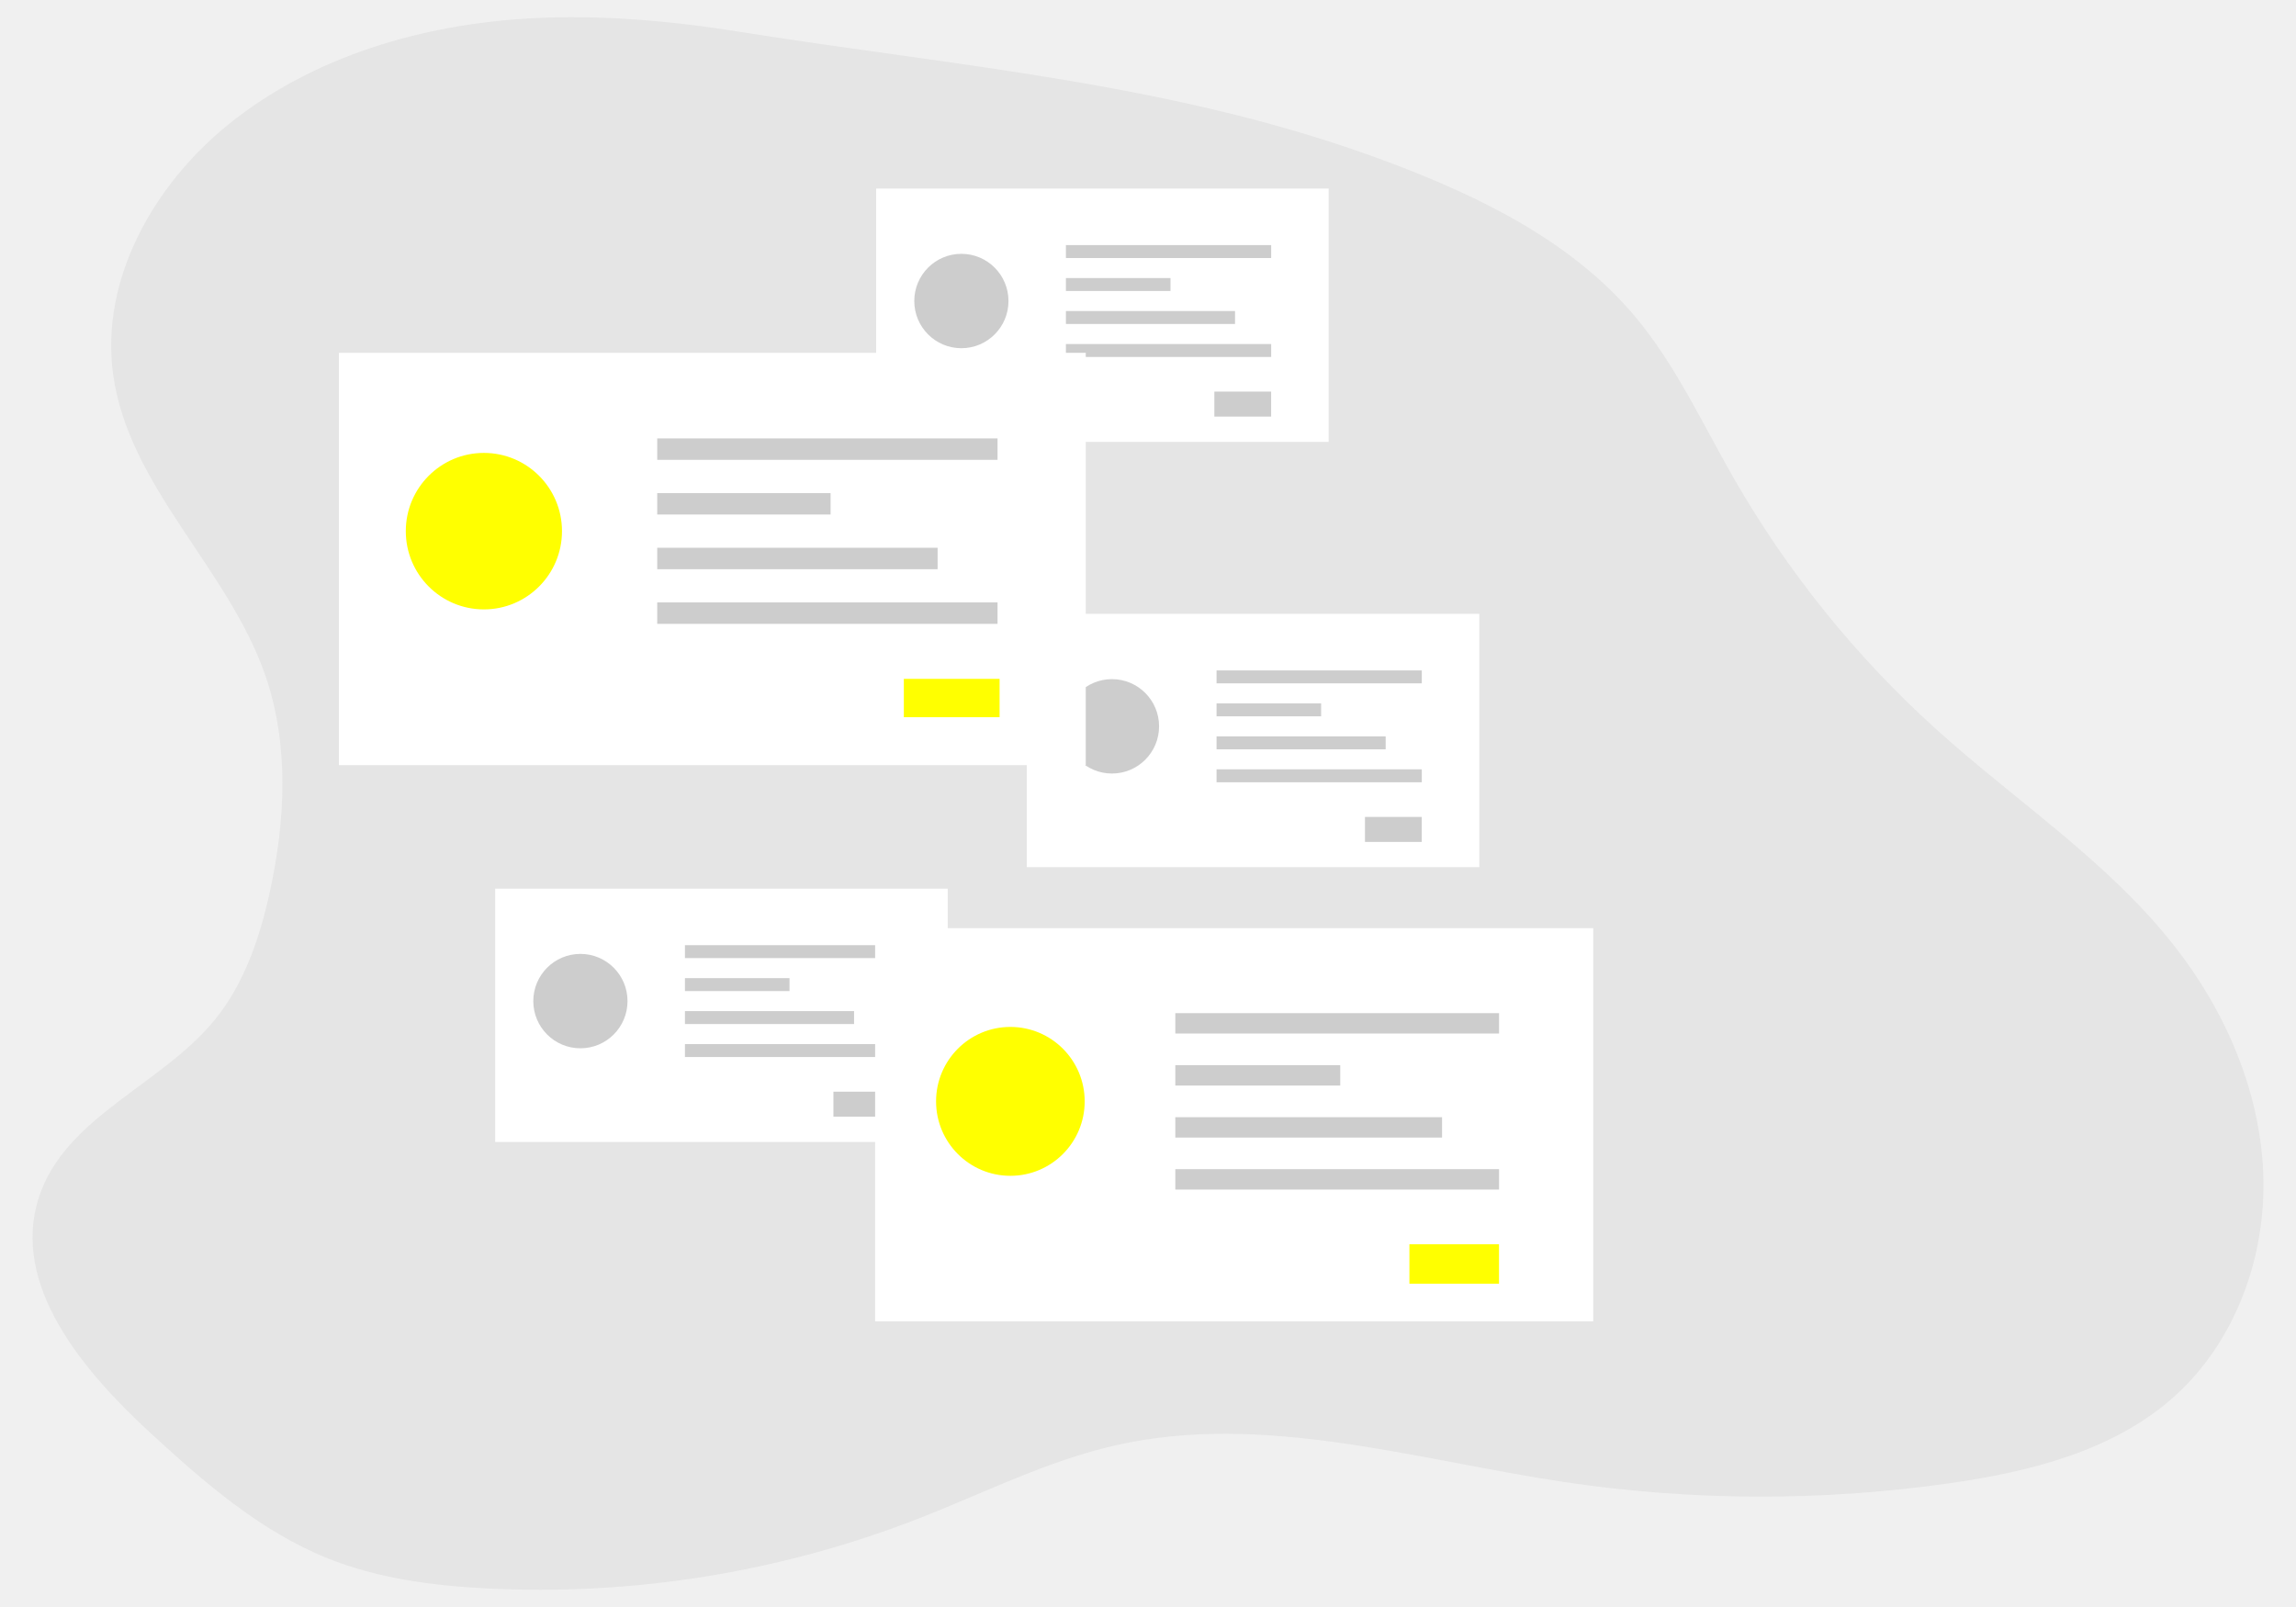
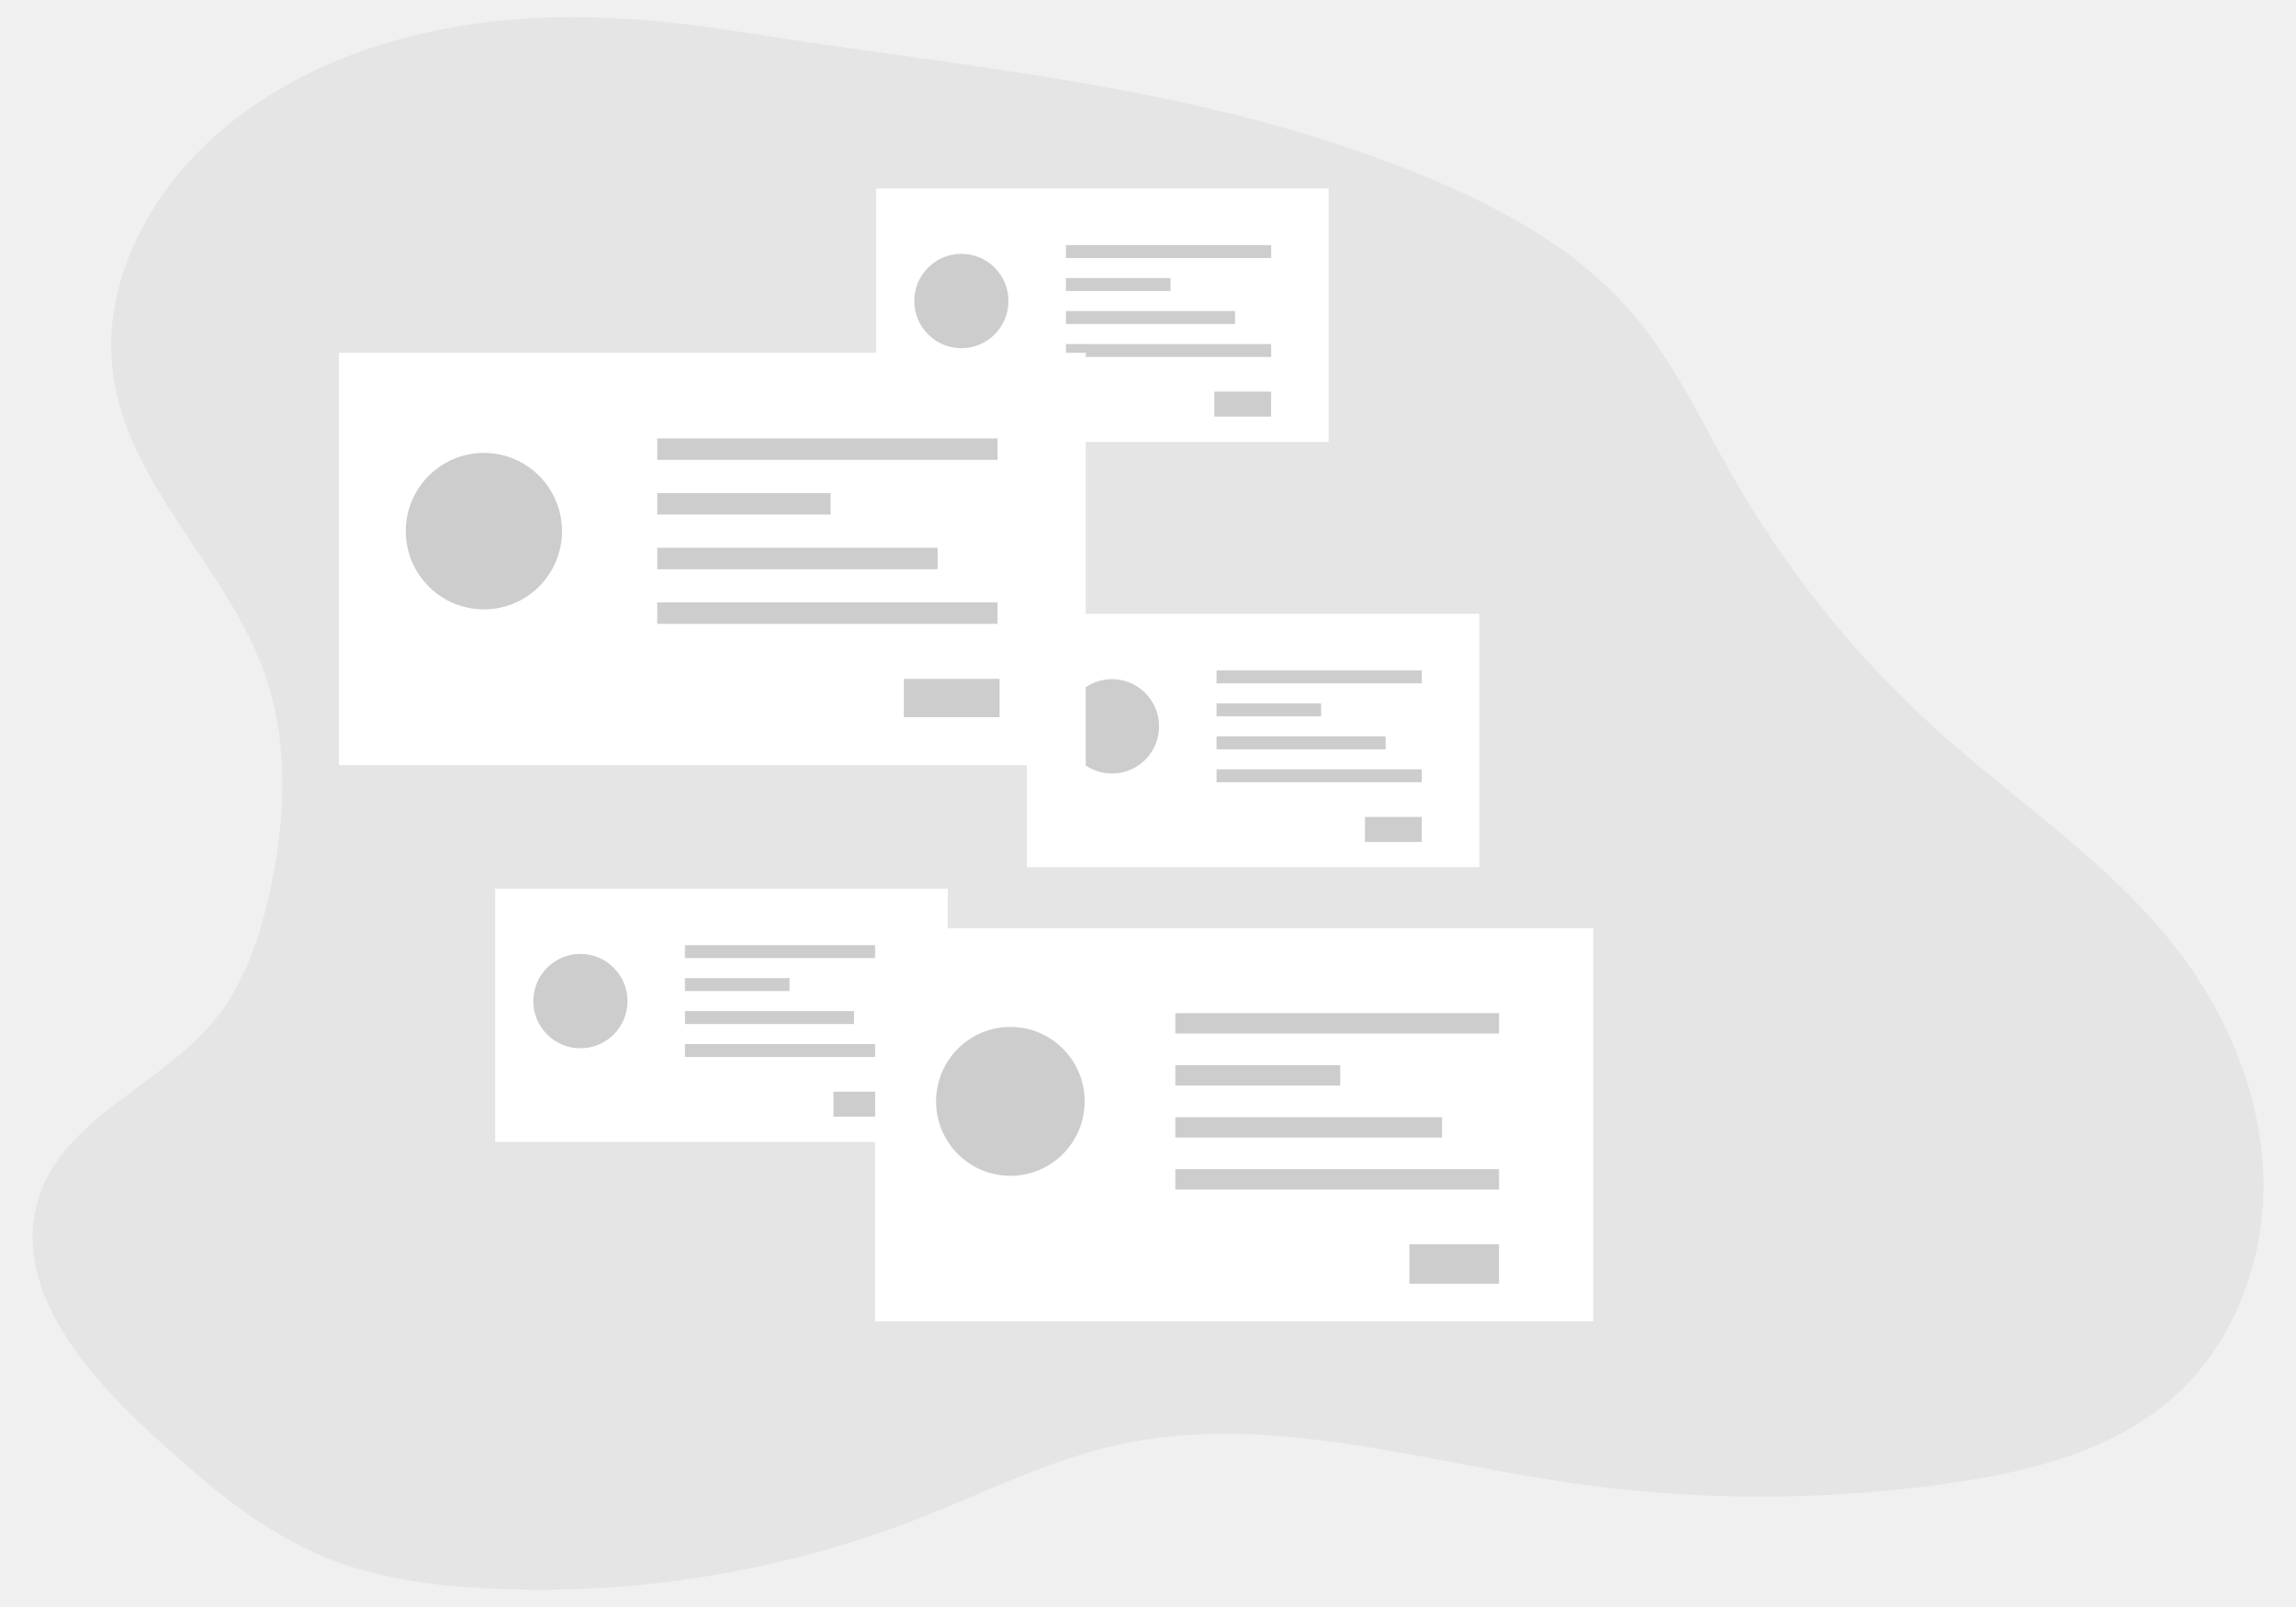
<svg xmlns="http://www.w3.org/2000/svg" preserveAspectRatio="xMidYMid meet" viewBox="0 0 200 140" fill="none">
  <path d="M46.316 1.592C36.843 2.1 27.27 4.88 19.879 10.855C13.394 16.099 8.717 24.345 9.857 32.629C11.204 42.409 19.893 49.523 23.116 58.853C25.19 64.85 24.867 71.468 23.51 77.672C22.637 81.67 21.294 85.671 18.713 88.84C14.065 94.539 5.677 97.29 3.393 104.29C0.909 111.903 7.168 119.369 13.048 124.783C17.741 129.103 22.657 133.403 28.572 135.771C32.897 137.504 37.59 138.126 42.243 138.374C55.09 139.051 67.934 136.99 79.931 132.327C85.679 130.087 91.24 127.248 97.255 125.898C110.075 123.019 123.266 127.169 136.26 129.113C147.398 130.775 158.716 130.808 169.864 129.213C176.878 128.208 184.126 126.394 189.408 121.654C194.763 116.841 197.44 109.392 197.144 102.175C196.847 94.957 193.816 88.008 189.351 82.342C183.584 75.023 175.63 69.815 168.711 63.578C161.665 57.224 155.671 49.783 150.954 41.537C148.235 36.78 145.923 31.732 142.401 27.544C136.908 21.017 128.942 17.135 120.982 14.137C102.62 7.229 83.574 5.823 64.429 2.77C58.447 1.813 52.377 1.273 46.316 1.592Z" fill="#E5E5E5" />
  <rect x="43.137" y="77.418" width="39.416" height="22.068" fill="white" />
  <path d="M50.559 91.326C52.825 91.326 54.662 89.486 54.662 87.215C54.662 84.944 52.825 83.103 50.559 83.103C48.292 83.103 46.455 84.944 46.455 87.215C46.455 89.486 48.292 91.326 50.559 91.326Z" fill="#CDCDCD" />
  <rect x="59.664" y="82.342" width="17.879" height="1.127" fill="#CDCDCD" />
  <rect x="59.664" y="85.215" width="9.109" height="1.127" fill="#CDCDCD" />
  <rect x="59.664" y="88.086" width="14.731" height="1.127" fill="#CDCDCD" />
  <rect x="59.664" y="90.959" width="17.879" height="1.127" fill="#CDCDCD" />
  <rect x="72.598" y="95.106" width="4.948" height="2.178" fill="#CDCDCD" />
  <rect x="76.32" y="16.428" width="39.416" height="22.068" fill="white" />
  <path d="M83.744 30.336C86.01 30.336 87.847 28.495 87.847 26.225C87.847 23.954 86.01 22.113 83.744 22.113C81.478 22.113 79.641 23.954 79.641 26.225C79.641 28.495 81.478 30.336 83.744 30.336Z" fill="#CDCDCD" />
  <rect x="92.85" y="21.352" width="17.879" height="1.127" fill="#CDCDCD" />
  <rect x="92.85" y="24.223" width="9.109" height="1.127" fill="#CDCDCD" />
  <rect x="92.85" y="27.096" width="14.731" height="1.127" fill="#CDCDCD" />
  <rect x="92.85" y="29.971" width="17.879" height="1.127" fill="#CDCDCD" />
  <rect x="105.779" y="34.115" width="4.948" height="2.178" fill="#CDCDCD" />
  <rect x="89.441" y="53.478" width="39.416" height="22.068" fill="white" />
  <path d="M96.861 67.389C99.127 67.389 100.965 65.548 100.965 63.277C100.965 61.007 99.127 59.166 96.861 59.166C94.595 59.166 92.758 61.007 92.758 63.277C92.758 65.548 94.595 67.389 96.861 67.389Z" fill="#CDCDCD" />
  <rect x="105.971" y="58.406" width="17.879" height="1.127" fill="#CDCDCD" />
  <rect x="105.971" y="61.277" width="9.109" height="1.127" fill="#CDCDCD" />
  <rect x="105.971" y="64.152" width="14.731" height="1.127" fill="#CDCDCD" />
  <rect x="105.971" y="67.023" width="17.879" height="1.127" fill="#CDCDCD" />
  <rect x="118.9" y="71.17" width="4.948" height="2.178" fill="#CDCDCD" />
  <rect x="29.523" y="30.738" width="65.055" height="35.921" fill="white" />
-   <path class="pos_svg_theme_color" d="M42.151 53.09C45.908 53.09 48.954 50.038 48.954 46.273C48.954 42.509 45.908 39.457 42.151 39.457C38.394 39.457 35.348 42.509 35.348 46.273C35.348 50.038 38.394 53.09 42.151 53.09Z" fill="yellow" />
+   <path class="pos_svg_theme_color" d="M42.151 53.09C45.908 53.09 48.954 50.038 48.954 46.273C48.954 42.509 45.908 39.457 42.151 39.457C38.394 39.457 35.348 42.509 35.348 46.273C35.348 50.038 38.394 53.09 42.151 53.09Z" fill="#CDCDCD" />
  <rect x="57.25" y="38.193" width="29.644" height="1.867" fill="#CDCDCD" />
  <rect x="57.25" y="42.957" width="15.101" height="1.867" fill="#CDCDCD" />
  <rect x="57.25" y="47.721" width="24.424" height="1.867" fill="#CDCDCD" />
  <rect x="57.25" y="52.482" width="29.644" height="1.867" fill="#CDCDCD" />
-   <rect class="pos_svg_theme_color" x="78.732" y="59.141" width="8.34" height="3.341" fill="yellow" />
+   <rect class="pos_svg_theme_color" x="78.732" y="59.141" width="8.34" height="3.341" fill="#CDCDCD" />
  <rect x="76.231" y="80.859" width="62.553" height="34.25" fill="white" />
-   <path class="pos_svg_theme_color" d="M88.012 102.436C91.587 102.436 94.485 99.532 94.485 95.95C94.485 92.368 91.587 89.465 88.012 89.465C84.437 89.465 81.539 92.368 81.539 95.95C81.539 99.532 84.437 102.436 88.012 102.436Z" fill="yellow" />
+   <path class="pos_svg_theme_color" d="M88.012 102.436C91.587 102.436 94.485 99.532 94.485 95.95C94.485 92.368 91.587 89.465 88.012 89.465C84.437 89.465 81.539 92.368 81.539 95.95C81.539 99.532 84.437 102.436 88.012 102.436Z" fill="#CDCDCD" />
  <rect x="102.379" y="88.264" width="28.202" height="1.776" fill="#CDCDCD" />
  <rect x="102.379" y="92.795" width="14.366" height="1.776" fill="#CDCDCD" />
  <rect x="102.379" y="97.328" width="23.235" height="1.776" fill="#CDCDCD" />
  <rect x="102.379" y="101.857" width="28.202" height="1.776" fill="#CDCDCD" />
-   <rect class="pos_svg_theme_color" x="122.771" y="108.398" width="7.804" height="3.435" fill="yellow" />
+   <rect class="pos_svg_theme_color" x="122.771" y="108.398" width="7.804" height="3.435" fill="#CDCDCD" />
</svg>
